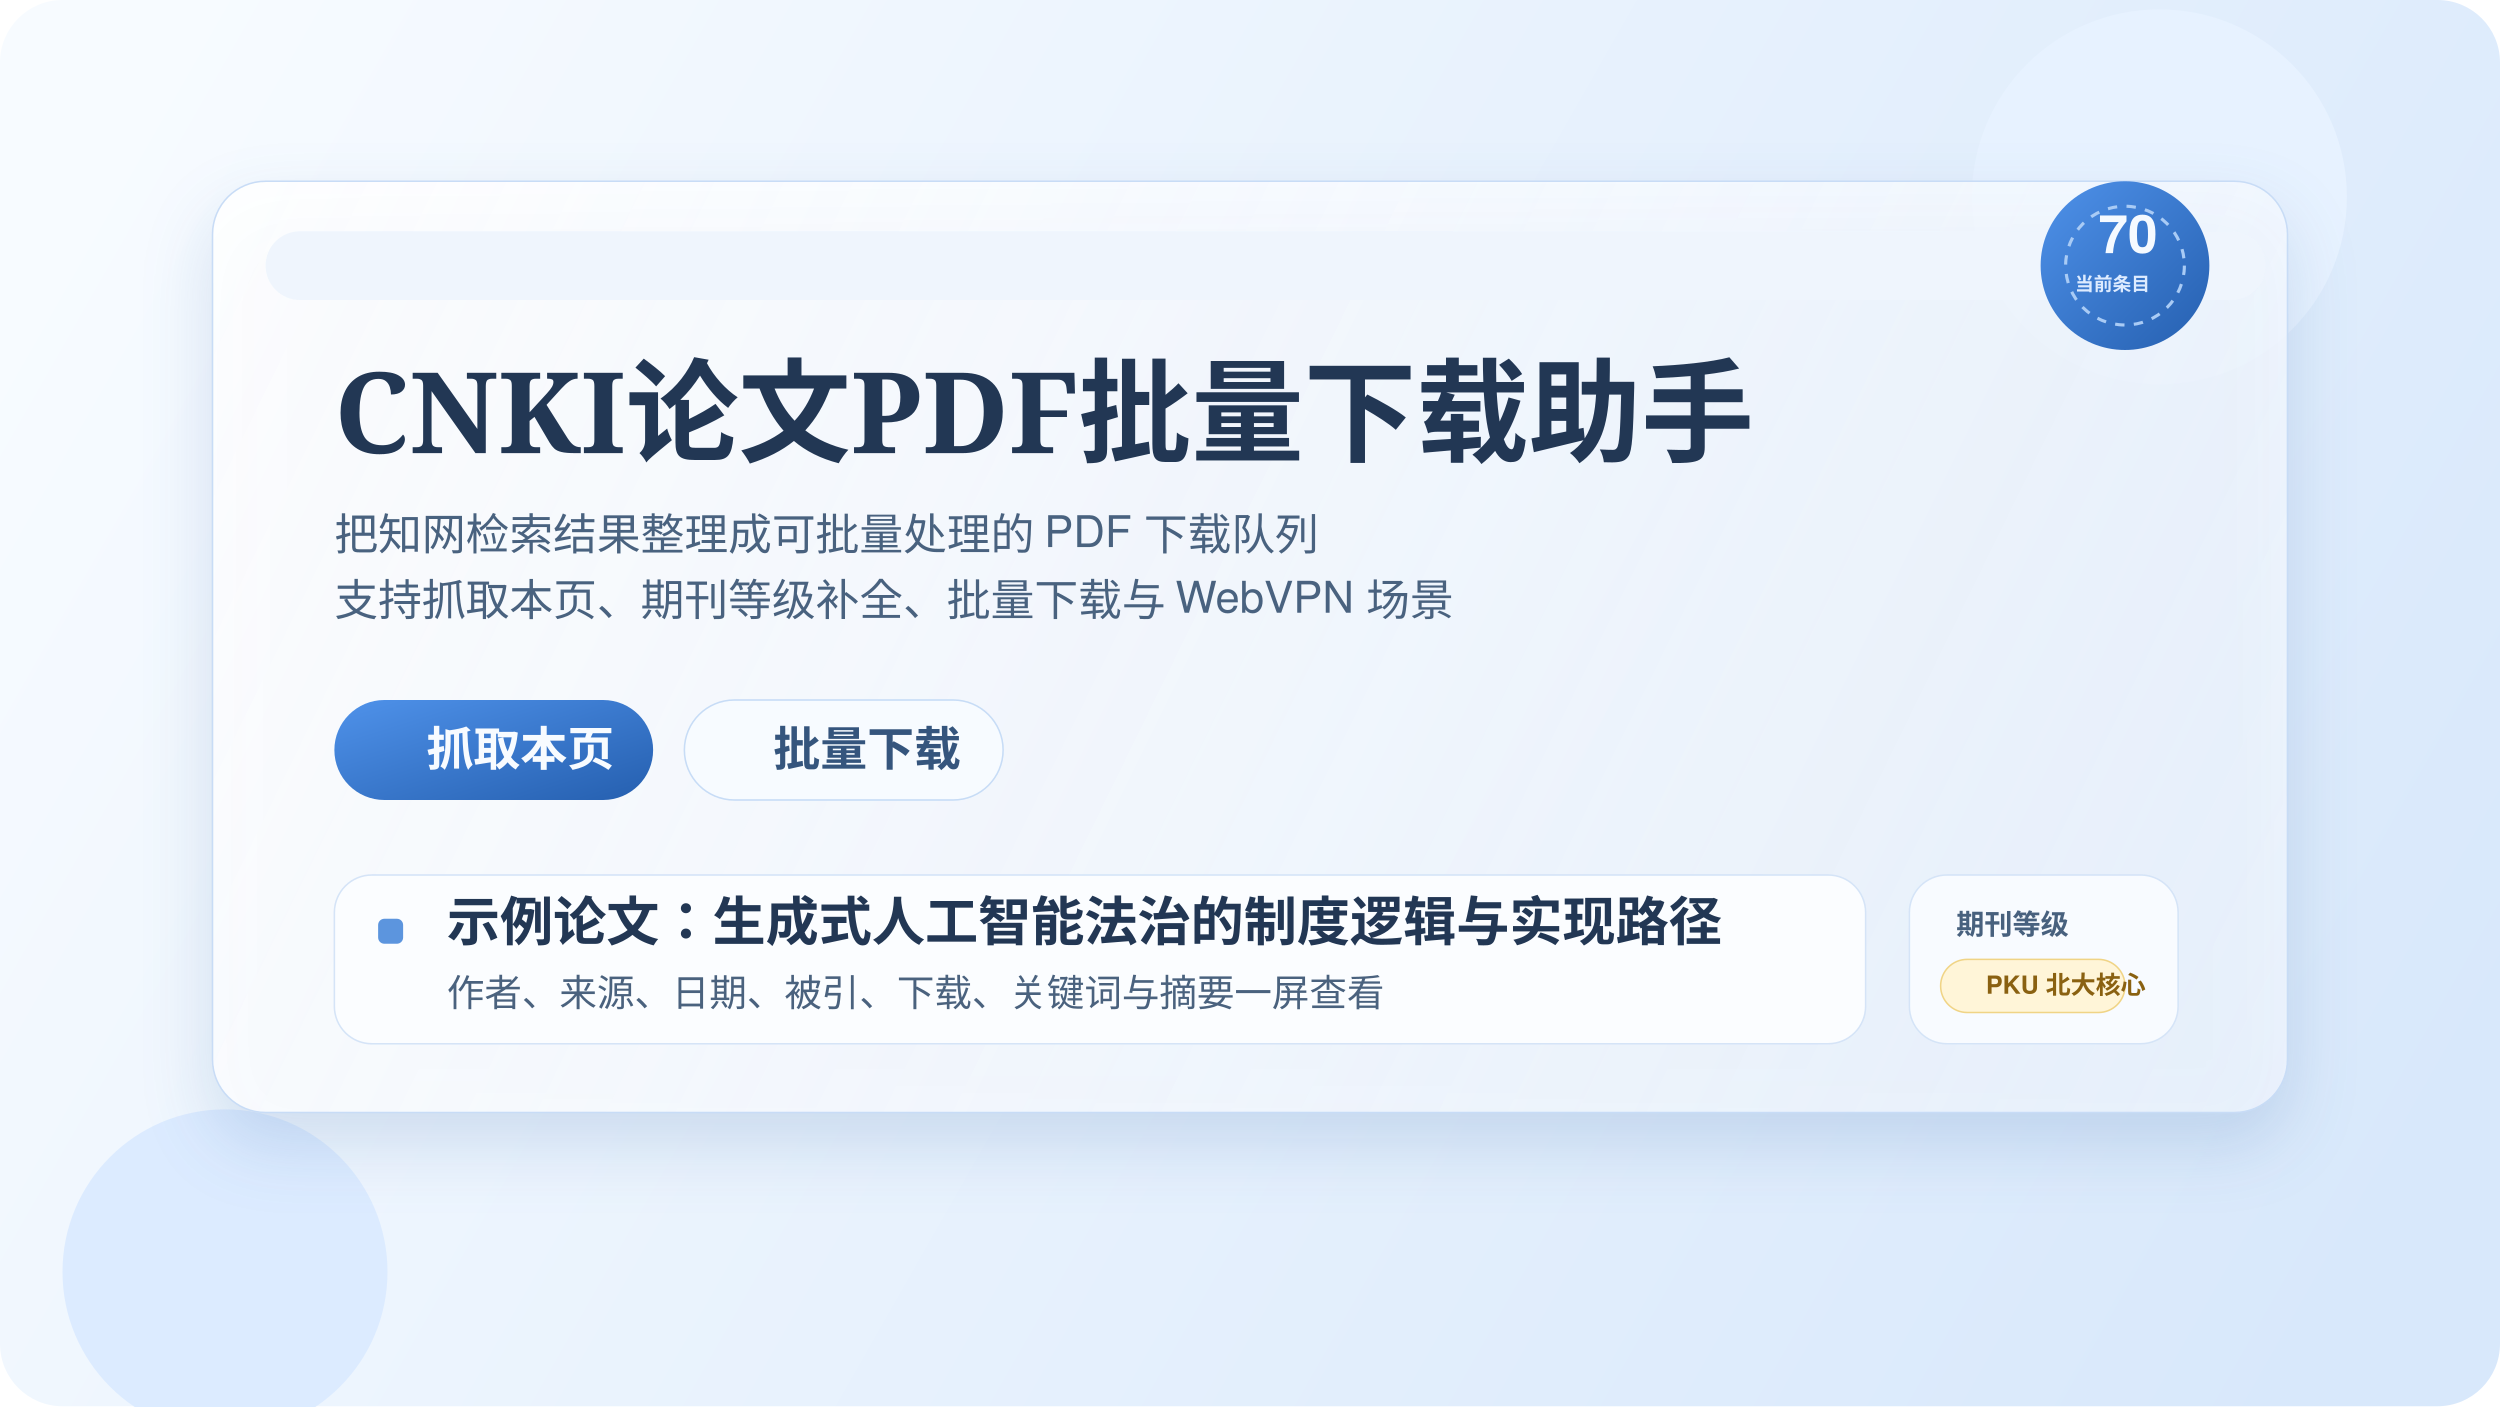
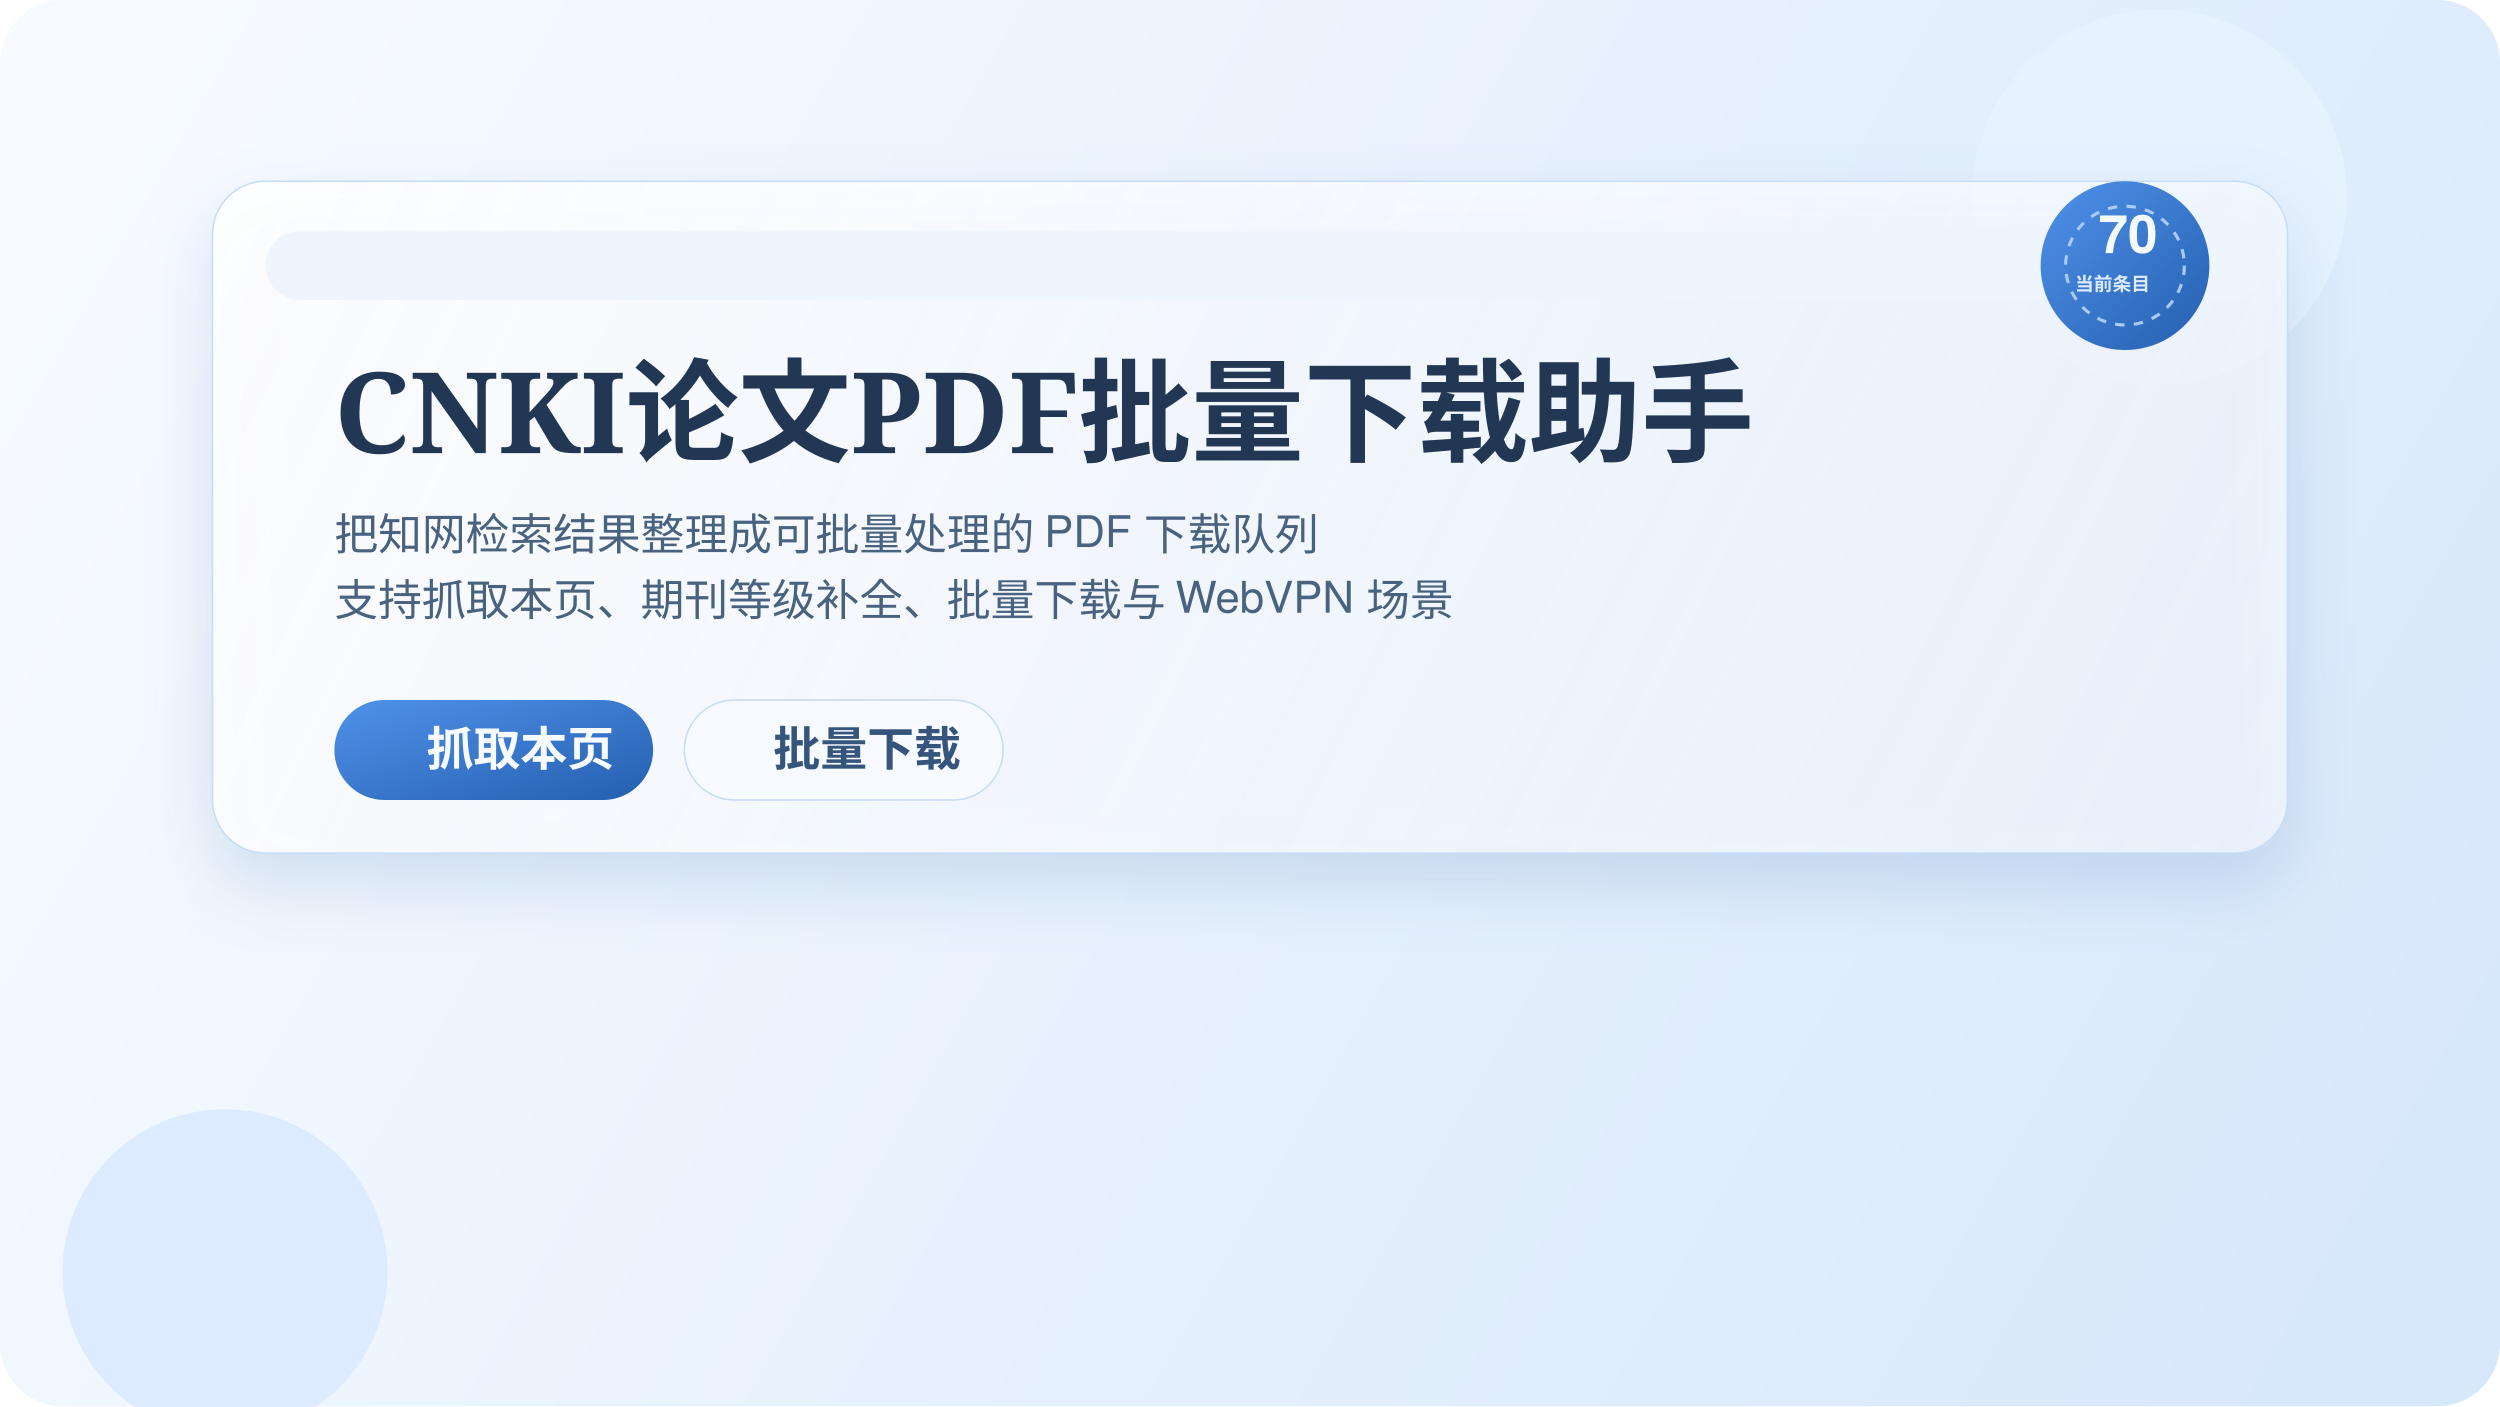
<svg xmlns="http://www.w3.org/2000/svg" width="1600" height="900" viewBox="0 0 1600 900" fill="none">
  <defs>
    <linearGradient id="bg" x1="88" y1="52" x2="1492" y2="852" gradientUnits="userSpaceOnUse">
      <stop stop-color="#F7FBFF" />
      <stop offset="1" stop-color="#D8E8FB" />
    </linearGradient>
    <linearGradient id="panel" x1="146" y1="118" x2="1424" y2="744" gradientUnits="userSpaceOnUse">
      <stop stop-color="rgba(255,255,255,0.9)" />
      <stop offset="1" stop-color="rgba(243,248,255,0.76)" />
    </linearGradient>
    <linearGradient id="primary" x1="0" y1="0" x2="1" y2="1">
      <stop stop-color="#4F92EA" />
      <stop offset="1" stop-color="#255FAF" />
    </linearGradient>
    <filter id="shadow" x="92" y="92" width="1416" height="684" filterUnits="userSpaceOnUse" color-interpolation-filters="sRGB">
      <feFlood flood-opacity="0" result="BackgroundImageFix" />
      <feColorMatrix in="SourceAlpha" type="matrix" values="0 0 0 0 0 0 0 0 0 0 0 0 0 0 0 0 0 0 127 0" result="hardAlpha" />
      <feOffset dy="20" />
      <feGaussianBlur stdDeviation="22" />
      <feColorMatrix type="matrix" values="0 0 0 0 0.149 0 0 0 0 0.361 0 0 0 0 0.639 0 0 0 0.16 0" />
      <feBlend mode="normal" in2="BackgroundImageFix" result="effect1_dropShadow_1_1" />
      <feBlend mode="normal" in="SourceGraphic" in2="effect1_dropShadow_1_1" result="shape" />
    </filter>
  </defs>
  <rect width="1600" height="900" rx="40" fill="url(#bg)" />
  <circle cx="1382" cy="126" r="120" fill="#E7F2FF" />
  <circle cx="144" cy="814" r="104" fill="#DCEBFF" />
  <g filter="url(#shadow)">
-     <rect x="136" y="116" width="1328" height="596" rx="34" fill="url(#panel)" stroke="#C8DCF6" />
+     <rect x="136" y="116" width="1328" height="430" rx="34" fill="url(#panel)" stroke="#C8DCF6" />
    <rect x="170" y="148" width="1280" height="44" rx="22" fill="#EFF5FD" />
    <circle cx="1360" cy="170" r="54" fill="url(#primary)" />
    <circle cx="1360" cy="170" r="38" stroke="#A9CBF5" stroke-width="2" stroke-dasharray="6 6" />
    <text x="1343" y="162" fill="#F5FAFF" font-size="34" font-family="'Helvetica Neue', sans-serif" font-weight="700">70</text>
    <text x="1328" y="186" fill="#DDEBFF" font-size="12" font-family="'PingFang SC', 'Helvetica Neue', sans-serif" font-weight="700">当前条目</text>
    <text x="214" y="290" fill="#223754" font-size="72" font-family="Georgia, 'Songti SC', serif" font-weight="700">CNKI论文PDF批量下载助手</text>
    <text x="214" y="352" fill="#49627F" font-size="28" font-family="'PingFang SC', 'Helvetica Neue', sans-serif">
      把知网检索结果整理成可批量处理的 PDF 下载队列
    </text>
    <text x="214" y="394" fill="#49627F" font-size="28" font-family="'PingFang SC', 'Helvetica Neue', sans-serif">
      支持抓取本页、期刊等级补全、批量下载与 WebVPN 场景
    </text>
    <rect x="214" y="448" width="204" height="64" rx="32" fill="url(#primary)" />
    <text x="273" y="490" fill="#F7FBFF" font-size="30" font-family="'PingFang SC', 'Helvetica Neue', sans-serif" font-weight="700">抓取本页</text>
    <rect x="438" y="448" width="204" height="64" rx="32" fill="#F7FBFF" stroke="#C7DCF6" />
    <text x="495" y="490" fill="#35557D" font-size="30" font-family="'PingFang SC', 'Helvetica Neue', sans-serif" font-weight="700">批量下载</text>
-     <rect x="214" y="560" width="980" height="108" rx="24" fill="#FBFDFF" stroke="#D5E4F7" />
-     <rect x="242" y="588" width="16" height="16" rx="4" fill="#5C95DE" />
-     <text x="286" y="602" fill="#223754" font-size="34" font-family="'PingFang SC', 'Helvetica Neue', sans-serif" font-weight="700">示例论文：生成式人工智能法治的制度逻辑与实现路径</text>
-     <text x="286" y="644" fill="#4A627E" font-size="24" font-family="'PingFang SC', 'Helvetica Neue', sans-serif">作者、来源、日期、被引、下载、关键词与摘要一屏查看</text>
-     <rect x="1222" y="560" width="172" height="108" rx="24" fill="#F8FBFF" stroke="#D5E4F7" />
-     <text x="1252" y="598" fill="#48617E" font-size="18" font-family="'PingFang SC', 'Helvetica Neue', sans-serif" font-weight="700">期刊等级</text>
-     <rect x="1242" y="614" width="118" height="34" rx="17" fill="#FFF5D8" stroke="#F0D486" />
-     <text x="1271" y="636" fill="#8A6111" font-size="16" font-family="'PingFang SC', 'Helvetica Neue', sans-serif" font-weight="700">PKU 北大核心</text>
  </g>
</svg>
